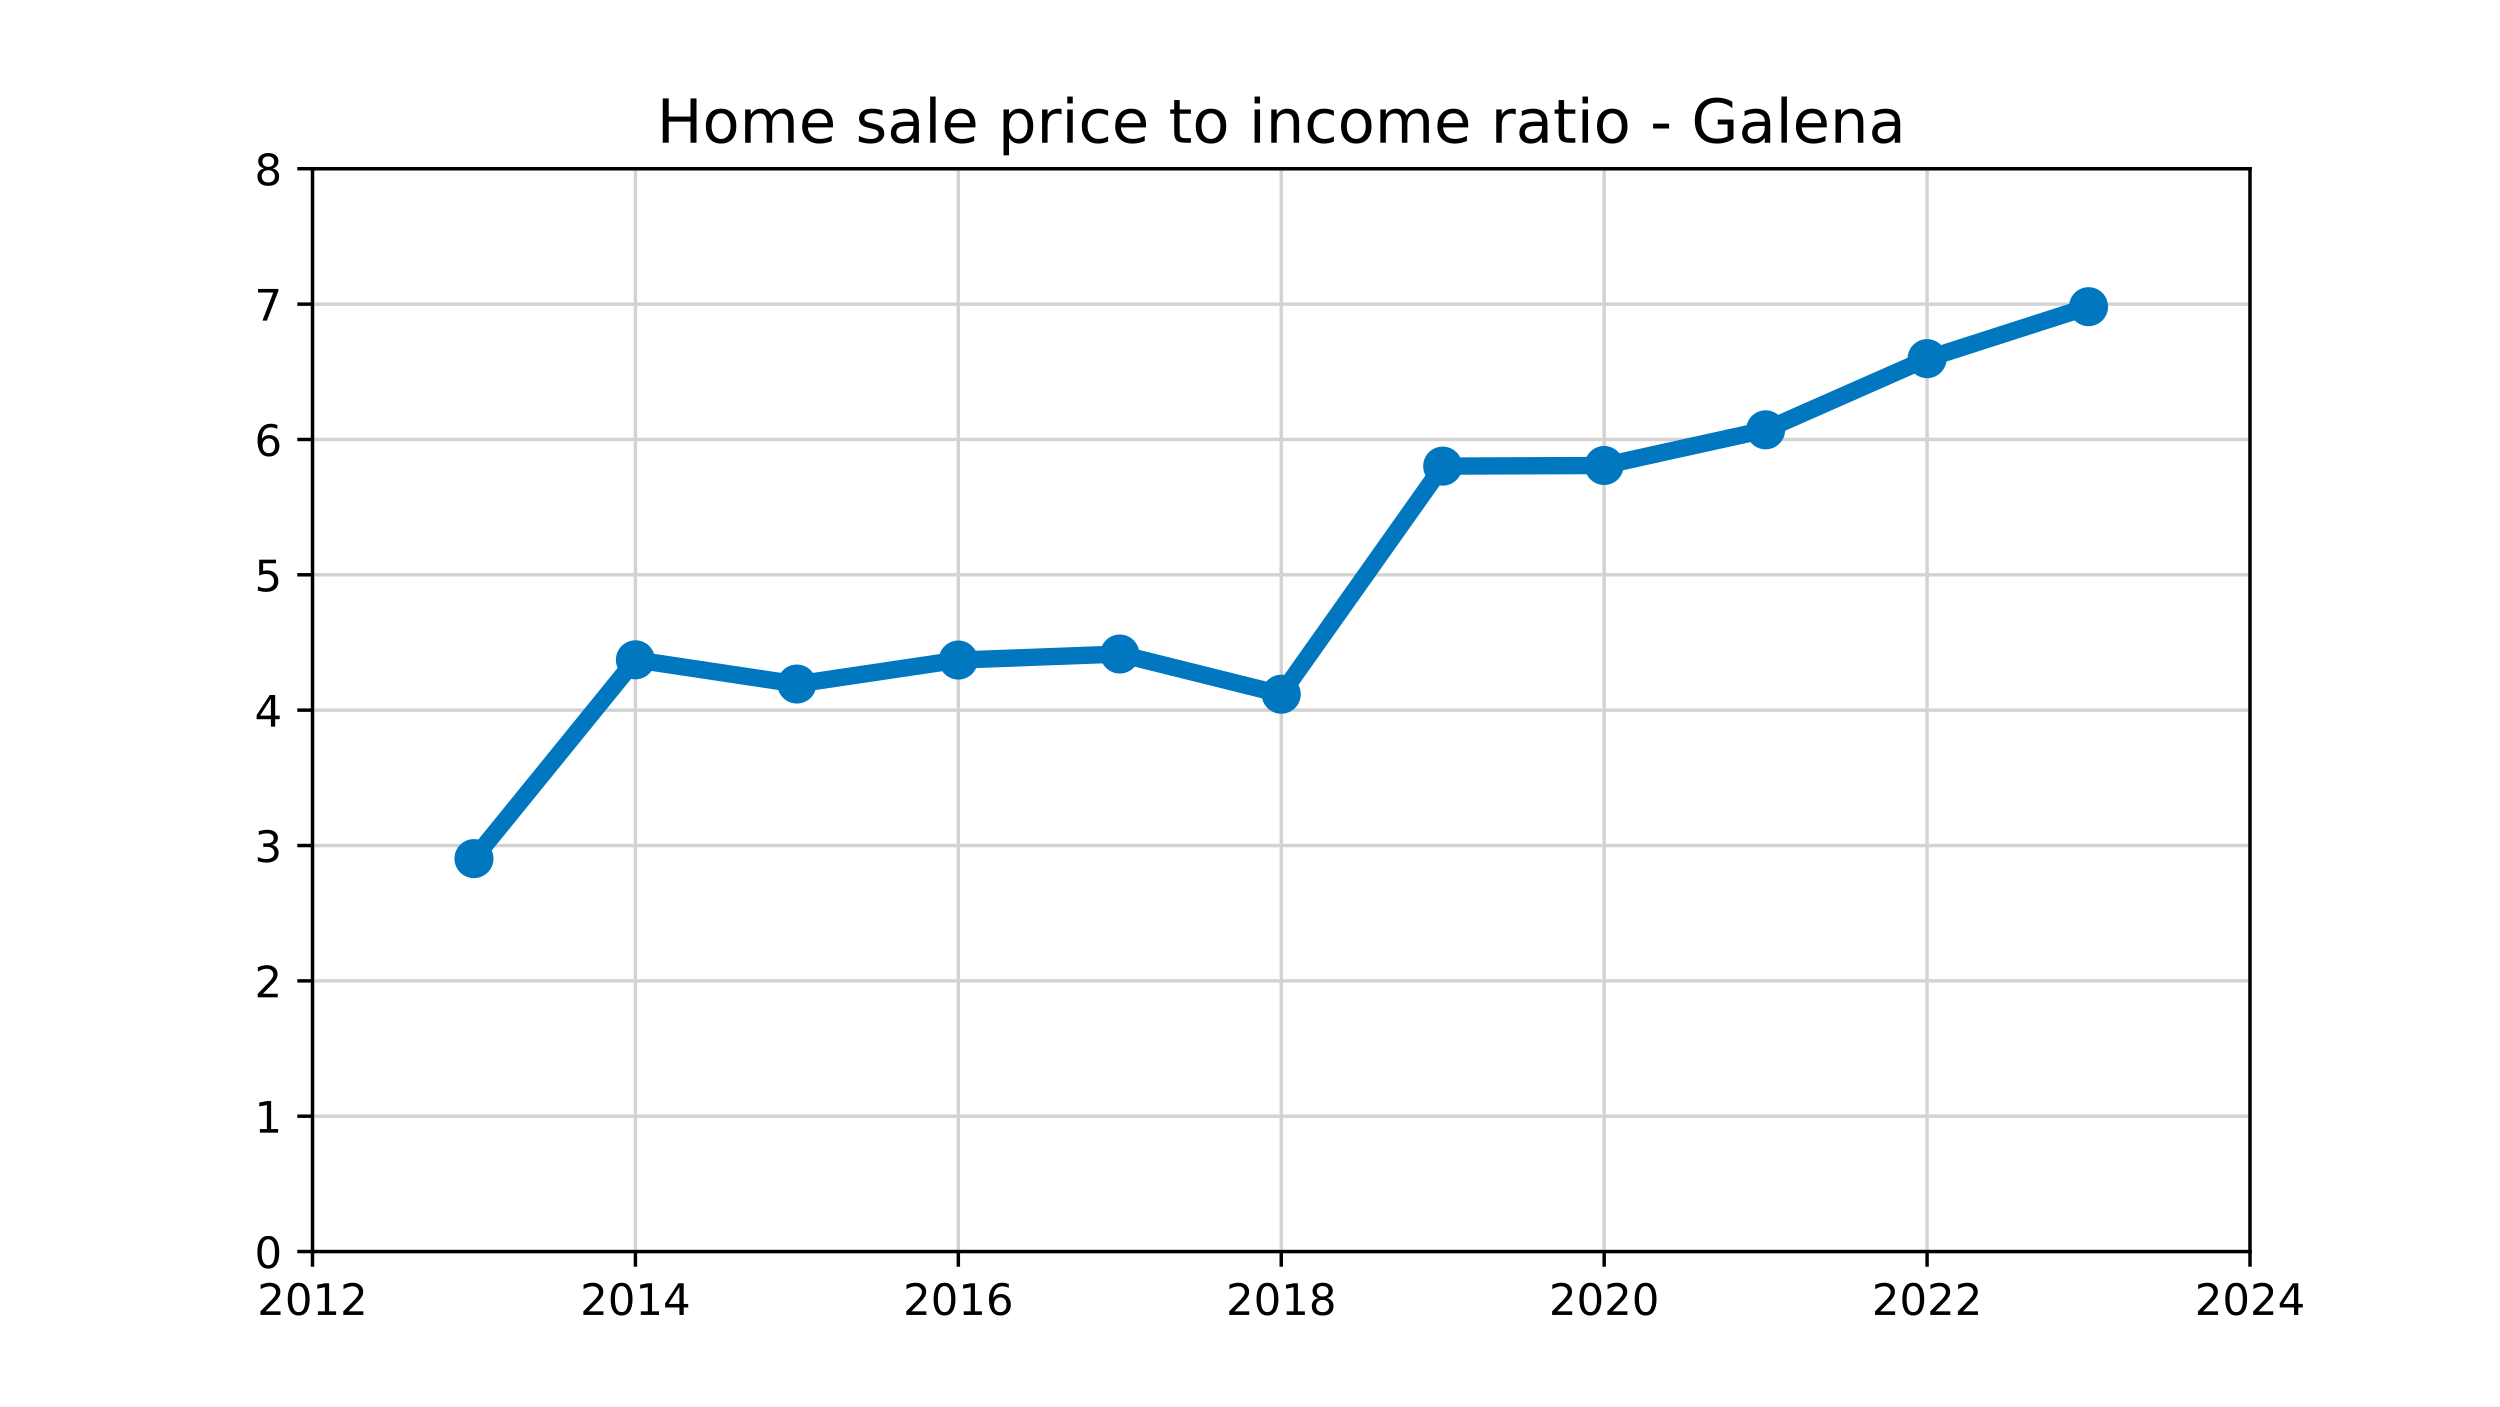
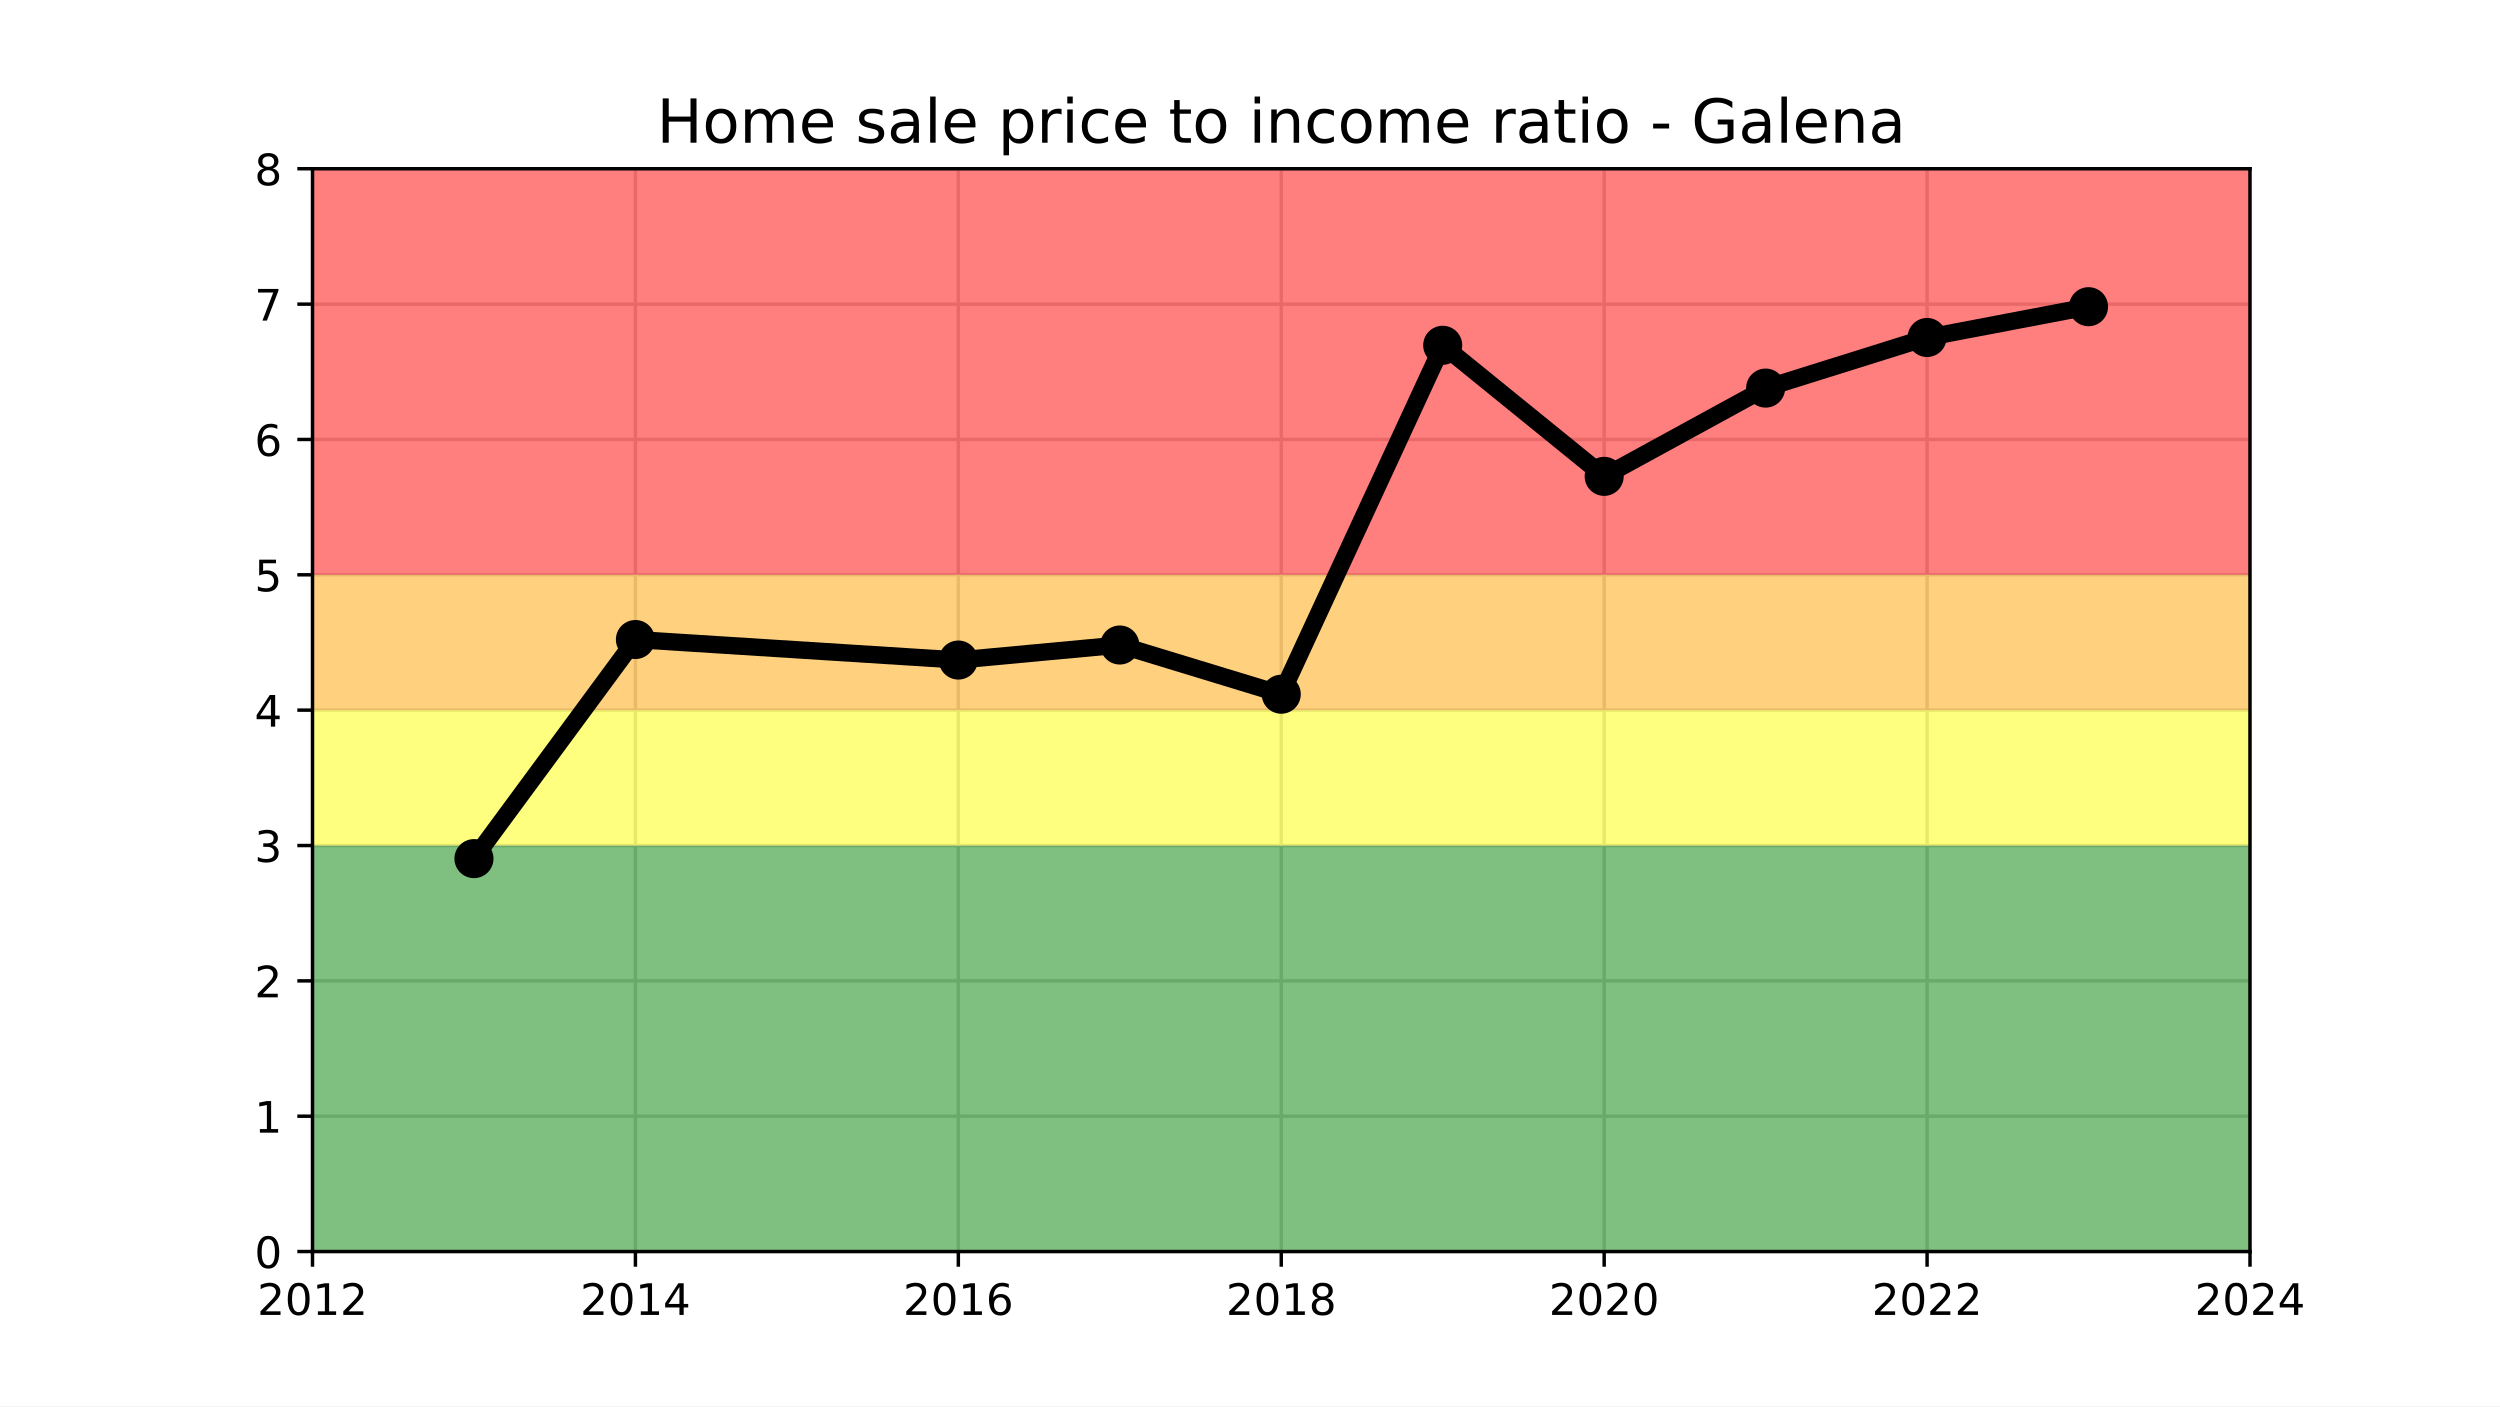
<svg xmlns="http://www.w3.org/2000/svg" xmlns:xlink="http://www.w3.org/1999/xlink" width="576pt" height="324pt" viewBox="0 0 576 324" version="1.1">
  <defs>
    <style type="text/css">*{stroke-linejoin: round; stroke-linecap: butt}</style>
  </defs>
  <g id="figure_1">
    <g id="patch_1">
      <path d="M 0 324  L 576 324  L 576 0  L 0 0  z " style="fill: #ffffff" />
    </g>
    <g id="axes_1">
      <g id="patch_2">
        <path d="M 72 288.36  L 518.4 288.36  L 518.4 38.88  L 72 38.88  z " style="fill: #ffffff" />
      </g>
      <g id="matplotlib.axis_1">
        <g id="xtick_1">
          <g id="line2d_1">
-             <path d="M 72 288.36  L 72 38.88  " clip-path="url(#p56c5a9b430)" style="fill: none; stroke: #d3d3d3; stroke-width: 0.8; stroke-linecap: square" />
+             <path d="M 72 288.36  L 72 38.88  " clip-path="url(#p23fe897b87)" style="fill: none; stroke: #d3d3d3; stroke-width: 0.8; stroke-linecap: square" />
          </g>
          <g id="line2d_2">
            <defs>
-               <path id="m57ff1486d8" d="M 0 0  L 0 3.5  " style="stroke: #000000; stroke-width: 0.8" />
+               <path id="m9d943bed9c" d="M 0 0  L 0 3.5  " style="stroke: #000000; stroke-width: 0.8" />
            </defs>
            <g>
-               <use xlink:href="#m57ff1486d8" x="72" y="288.36" style="stroke: #000000; stroke-width: 0.8" />
+               <use xlink:href="#m9d943bed9c" x="72" y="288.36" style="stroke: #000000; stroke-width: 0.8" />
            </g>
          </g>
          <g id="text_1">
            <g transform="translate(59.275 302.9584) scale(0.1 -0.1)">
              <defs>
                <path id="DejaVuSans-32" d="M 1228 531  L 3431 531  L 3431 0  L 469 0  L 469 531  Q 828 903 1448 1529  Q 2069 2156 2228 2338  Q 2531 2678 2651 2914  Q 2772 3150 2772 3378  Q 2772 3750 2511 3984  Q 2250 4219 1831 4219  Q 1534 4219 1204 4116  Q 875 4013 500 3803  L 500 4441  Q 881 4594 1212 4672  Q 1544 4750 1819 4750  Q 2544 4750 2975 4387  Q 3406 4025 3406 3419  Q 3406 3131 3298 2873  Q 3191 2616 2906 2266  Q 2828 2175 2409 1742  Q 1991 1309 1228 531  z " transform="scale(0.015625)" />
                <path id="DejaVuSans-30" d="M 2034 4250  Q 1547 4250 1301 3770  Q 1056 3291 1056 2328  Q 1056 1369 1301 889  Q 1547 409 2034 409  Q 2525 409 2770 889  Q 3016 1369 3016 2328  Q 3016 3291 2770 3770  Q 2525 4250 2034 4250  z M 2034 4750  Q 2819 4750 3233 4129  Q 3647 3509 3647 2328  Q 3647 1150 3233 529  Q 2819 -91 2034 -91  Q 1250 -91 836 529  Q 422 1150 422 2328  Q 422 3509 836 4129  Q 1250 4750 2034 4750  z " transform="scale(0.015625)" />
                <path id="DejaVuSans-31" d="M 794 531  L 1825 531  L 1825 4091  L 703 3866  L 703 4441  L 1819 4666  L 2450 4666  L 2450 531  L 3481 531  L 3481 0  L 794 0  L 794 531  z " transform="scale(0.015625)" />
              </defs>
              <use xlink:href="#DejaVuSans-32" />
              <use xlink:href="#DejaVuSans-30" x="63.623" />
              <use xlink:href="#DejaVuSans-31" x="127.246" />
              <use xlink:href="#DejaVuSans-32" x="190.869" />
            </g>
          </g>
        </g>
        <g id="xtick_2">
          <g id="line2d_3">
-             <path d="M 146.4 288.36  L 146.4 38.88  " clip-path="url(#p56c5a9b430)" style="fill: none; stroke: #d3d3d3; stroke-width: 0.8; stroke-linecap: square" />
+             <path d="M 146.4 288.36  L 146.4 38.88  " clip-path="url(#p23fe897b87)" style="fill: none; stroke: #d3d3d3; stroke-width: 0.8; stroke-linecap: square" />
          </g>
          <g id="line2d_4">
            <g>
-               <use xlink:href="#m57ff1486d8" x="146.4" y="288.36" style="stroke: #000000; stroke-width: 0.8" />
+               <use xlink:href="#m9d943bed9c" x="146.4" y="288.36" style="stroke: #000000; stroke-width: 0.8" />
            </g>
          </g>
          <g id="text_2">
            <g transform="translate(133.675 302.9584) scale(0.1 -0.1)">
              <defs>
                <path id="DejaVuSans-34" d="M 2419 4116  L 825 1625  L 2419 1625  L 2419 4116  z M 2253 4666  L 3047 4666  L 3047 1625  L 3713 1625  L 3713 1100  L 3047 1100  L 3047 0  L 2419 0  L 2419 1100  L 313 1100  L 313 1709  L 2253 4666  z " transform="scale(0.015625)" />
              </defs>
              <use xlink:href="#DejaVuSans-32" />
              <use xlink:href="#DejaVuSans-30" x="63.623" />
              <use xlink:href="#DejaVuSans-31" x="127.246" />
              <use xlink:href="#DejaVuSans-34" x="190.869" />
            </g>
          </g>
        </g>
        <g id="xtick_3">
          <g id="line2d_5">
-             <path d="M 220.8 288.36  L 220.8 38.88  " clip-path="url(#p56c5a9b430)" style="fill: none; stroke: #d3d3d3; stroke-width: 0.8; stroke-linecap: square" />
+             <path d="M 220.8 288.36  L 220.8 38.88  " clip-path="url(#p23fe897b87)" style="fill: none; stroke: #d3d3d3; stroke-width: 0.8; stroke-linecap: square" />
          </g>
          <g id="line2d_6">
            <g>
-               <use xlink:href="#m57ff1486d8" x="220.8" y="288.36" style="stroke: #000000; stroke-width: 0.8" />
+               <use xlink:href="#m9d943bed9c" x="220.8" y="288.36" style="stroke: #000000; stroke-width: 0.8" />
            </g>
          </g>
          <g id="text_3">
            <g transform="translate(208.075 302.9584) scale(0.1 -0.1)">
              <defs>
                <path id="DejaVuSans-36" d="M 2113 2584  Q 1688 2584 1439 2293  Q 1191 2003 1191 1497  Q 1191 994 1439 701  Q 1688 409 2113 409  Q 2538 409 2786 701  Q 3034 994 3034 1497  Q 3034 2003 2786 2293  Q 2538 2584 2113 2584  z M 3366 4563  L 3366 3988  Q 3128 4100 2886 4159  Q 2644 4219 2406 4219  Q 1781 4219 1451 3797  Q 1122 3375 1075 2522  Q 1259 2794 1537 2939  Q 1816 3084 2150 3084  Q 2853 3084 3261 2657  Q 3669 2231 3669 1497  Q 3669 778 3244 343  Q 2819 -91 2113 -91  Q 1303 -91 875 529  Q 447 1150 447 2328  Q 447 3434 972 4092  Q 1497 4750 2381 4750  Q 2619 4750 2861 4703  Q 3103 4656 3366 4563  z " transform="scale(0.015625)" />
              </defs>
              <use xlink:href="#DejaVuSans-32" />
              <use xlink:href="#DejaVuSans-30" x="63.623" />
              <use xlink:href="#DejaVuSans-31" x="127.246" />
              <use xlink:href="#DejaVuSans-36" x="190.869" />
            </g>
          </g>
        </g>
        <g id="xtick_4">
          <g id="line2d_7">
-             <path d="M 295.2 288.36  L 295.2 38.88  " clip-path="url(#p56c5a9b430)" style="fill: none; stroke: #d3d3d3; stroke-width: 0.8; stroke-linecap: square" />
+             <path d="M 295.2 288.36  L 295.2 38.88  " clip-path="url(#p23fe897b87)" style="fill: none; stroke: #d3d3d3; stroke-width: 0.8; stroke-linecap: square" />
          </g>
          <g id="line2d_8">
            <g>
-               <use xlink:href="#m57ff1486d8" x="295.2" y="288.36" style="stroke: #000000; stroke-width: 0.8" />
+               <use xlink:href="#m9d943bed9c" x="295.2" y="288.36" style="stroke: #000000; stroke-width: 0.8" />
            </g>
          </g>
          <g id="text_4">
            <g transform="translate(282.475 302.9584) scale(0.1 -0.1)">
              <defs>
                <path id="DejaVuSans-38" d="M 2034 2216  Q 1584 2216 1326 1975  Q 1069 1734 1069 1313  Q 1069 891 1326 650  Q 1584 409 2034 409  Q 2484 409 2743 651  Q 3003 894 3003 1313  Q 3003 1734 2745 1975  Q 2488 2216 2034 2216  z M 1403 2484  Q 997 2584 770 2862  Q 544 3141 544 3541  Q 544 4100 942 4425  Q 1341 4750 2034 4750  Q 2731 4750 3128 4425  Q 3525 4100 3525 3541  Q 3525 3141 3298 2862  Q 3072 2584 2669 2484  Q 3125 2378 3379 2068  Q 3634 1759 3634 1313  Q 3634 634 3220 271  Q 2806 -91 2034 -91  Q 1263 -91 848 271  Q 434 634 434 1313  Q 434 1759 690 2068  Q 947 2378 1403 2484  z M 1172 3481  Q 1172 3119 1398 2916  Q 1625 2713 2034 2713  Q 2441 2713 2670 2916  Q 2900 3119 2900 3481  Q 2900 3844 2670 4047  Q 2441 4250 2034 4250  Q 1625 4250 1398 4047  Q 1172 3844 1172 3481  z " transform="scale(0.015625)" />
              </defs>
              <use xlink:href="#DejaVuSans-32" />
              <use xlink:href="#DejaVuSans-30" x="63.623" />
              <use xlink:href="#DejaVuSans-31" x="127.246" />
              <use xlink:href="#DejaVuSans-38" x="190.869" />
            </g>
          </g>
        </g>
        <g id="xtick_5">
          <g id="line2d_9">
-             <path d="M 369.6 288.36  L 369.6 38.88  " clip-path="url(#p56c5a9b430)" style="fill: none; stroke: #d3d3d3; stroke-width: 0.8; stroke-linecap: square" />
+             <path d="M 369.6 288.36  L 369.6 38.88  " clip-path="url(#p23fe897b87)" style="fill: none; stroke: #d3d3d3; stroke-width: 0.8; stroke-linecap: square" />
          </g>
          <g id="line2d_10">
            <g>
-               <use xlink:href="#m57ff1486d8" x="369.6" y="288.36" style="stroke: #000000; stroke-width: 0.8" />
+               <use xlink:href="#m9d943bed9c" x="369.6" y="288.36" style="stroke: #000000; stroke-width: 0.8" />
            </g>
          </g>
          <g id="text_5">
            <g transform="translate(356.875 302.9584) scale(0.1 -0.1)">
              <use xlink:href="#DejaVuSans-32" />
              <use xlink:href="#DejaVuSans-30" x="63.623" />
              <use xlink:href="#DejaVuSans-32" x="127.246" />
              <use xlink:href="#DejaVuSans-30" x="190.869" />
            </g>
          </g>
        </g>
        <g id="xtick_6">
          <g id="line2d_11">
-             <path d="M 444 288.36  L 444 38.88  " clip-path="url(#p56c5a9b430)" style="fill: none; stroke: #d3d3d3; stroke-width: 0.8; stroke-linecap: square" />
+             <path d="M 444 288.36  L 444 38.88  " clip-path="url(#p23fe897b87)" style="fill: none; stroke: #d3d3d3; stroke-width: 0.8; stroke-linecap: square" />
          </g>
          <g id="line2d_12">
            <g>
-               <use xlink:href="#m57ff1486d8" x="444" y="288.36" style="stroke: #000000; stroke-width: 0.8" />
+               <use xlink:href="#m9d943bed9c" x="444" y="288.36" style="stroke: #000000; stroke-width: 0.8" />
            </g>
          </g>
          <g id="text_6">
            <g transform="translate(431.275 302.9584) scale(0.1 -0.1)">
              <use xlink:href="#DejaVuSans-32" />
              <use xlink:href="#DejaVuSans-30" x="63.623" />
              <use xlink:href="#DejaVuSans-32" x="127.246" />
              <use xlink:href="#DejaVuSans-32" x="190.869" />
            </g>
          </g>
        </g>
        <g id="xtick_7">
          <g id="line2d_13">
-             <path d="M 518.4 288.36  L 518.4 38.88  " clip-path="url(#p56c5a9b430)" style="fill: none; stroke: #d3d3d3; stroke-width: 0.8; stroke-linecap: square" />
+             <path d="M 518.4 288.36  L 518.4 38.88  " clip-path="url(#p23fe897b87)" style="fill: none; stroke: #d3d3d3; stroke-width: 0.8; stroke-linecap: square" />
          </g>
          <g id="line2d_14">
            <g>
-               <use xlink:href="#m57ff1486d8" x="518.4" y="288.36" style="stroke: #000000; stroke-width: 0.8" />
+               <use xlink:href="#m9d943bed9c" x="518.4" y="288.36" style="stroke: #000000; stroke-width: 0.8" />
            </g>
          </g>
          <g id="text_7">
            <g transform="translate(505.675 302.9584) scale(0.1 -0.1)">
              <use xlink:href="#DejaVuSans-32" />
              <use xlink:href="#DejaVuSans-30" x="63.623" />
              <use xlink:href="#DejaVuSans-32" x="127.246" />
              <use xlink:href="#DejaVuSans-34" x="190.869" />
            </g>
          </g>
        </g>
      </g>
      <g id="matplotlib.axis_2">
        <g id="ytick_1">
          <g id="line2d_15">
-             <path d="M 72 288.36  L 518.4 288.36  " clip-path="url(#p56c5a9b430)" style="fill: none; stroke: #d3d3d3; stroke-width: 0.8; stroke-linecap: square" />
+             <path d="M 72 288.36  L 518.4 288.36  " clip-path="url(#p23fe897b87)" style="fill: none; stroke: #d3d3d3; stroke-width: 0.8; stroke-linecap: square" />
          </g>
          <g id="line2d_16">
            <defs>
-               <path id="m57fcf5c964" d="M 0 0  L -3.5 0  " style="stroke: #000000; stroke-width: 0.8" />
+               <path id="mfa7b79052d" d="M 0 0  L -3.5 0  " style="stroke: #000000; stroke-width: 0.8" />
            </defs>
            <g>
-               <use xlink:href="#m57fcf5c964" x="72" y="288.36" style="stroke: #000000; stroke-width: 0.8" />
+               <use xlink:href="#mfa7b79052d" x="72" y="288.36" style="stroke: #000000; stroke-width: 0.8" />
            </g>
          </g>
          <g id="text_8">
            <g transform="translate(58.6375 292.1592) scale(0.1 -0.1)">
              <use xlink:href="#DejaVuSans-30" />
            </g>
          </g>
        </g>
        <g id="ytick_2">
          <g id="line2d_17">
-             <path d="M 72 257.175  L 518.4 257.175  " clip-path="url(#p56c5a9b430)" style="fill: none; stroke: #d3d3d3; stroke-width: 0.8; stroke-linecap: square" />
+             <path d="M 72 257.175  L 518.4 257.175  " clip-path="url(#p23fe897b87)" style="fill: none; stroke: #d3d3d3; stroke-width: 0.8; stroke-linecap: square" />
          </g>
          <g id="line2d_18">
            <g>
-               <use xlink:href="#m57fcf5c964" x="72" y="257.175" style="stroke: #000000; stroke-width: 0.8" />
+               <use xlink:href="#mfa7b79052d" x="72" y="257.175" style="stroke: #000000; stroke-width: 0.8" />
            </g>
          </g>
          <g id="text_9">
            <g transform="translate(58.6375 260.9742) scale(0.1 -0.1)">
              <use xlink:href="#DejaVuSans-31" />
            </g>
          </g>
        </g>
        <g id="ytick_3">
          <g id="line2d_19">
-             <path d="M 72 225.99  L 518.4 225.99  " clip-path="url(#p56c5a9b430)" style="fill: none; stroke: #d3d3d3; stroke-width: 0.8; stroke-linecap: square" />
+             <path d="M 72 225.99  L 518.4 225.99  " clip-path="url(#p23fe897b87)" style="fill: none; stroke: #d3d3d3; stroke-width: 0.8; stroke-linecap: square" />
          </g>
          <g id="line2d_20">
            <g>
-               <use xlink:href="#m57fcf5c964" x="72" y="225.99" style="stroke: #000000; stroke-width: 0.8" />
+               <use xlink:href="#mfa7b79052d" x="72" y="225.99" style="stroke: #000000; stroke-width: 0.8" />
            </g>
          </g>
          <g id="text_10">
            <g transform="translate(58.6375 229.7892) scale(0.1 -0.1)">
              <use xlink:href="#DejaVuSans-32" />
            </g>
          </g>
        </g>
        <g id="ytick_4">
          <g id="line2d_21">
-             <path d="M 72 194.805  L 518.4 194.805  " clip-path="url(#p56c5a9b430)" style="fill: none; stroke: #d3d3d3; stroke-width: 0.8; stroke-linecap: square" />
+             <path d="M 72 194.805  L 518.4 194.805  " clip-path="url(#p23fe897b87)" style="fill: none; stroke: #d3d3d3; stroke-width: 0.8; stroke-linecap: square" />
          </g>
          <g id="line2d_22">
            <g>
-               <use xlink:href="#m57fcf5c964" x="72" y="194.805" style="stroke: #000000; stroke-width: 0.8" />
+               <use xlink:href="#mfa7b79052d" x="72" y="194.805" style="stroke: #000000; stroke-width: 0.8" />
            </g>
          </g>
          <g id="text_11">
            <g transform="translate(58.6375 198.6042) scale(0.1 -0.1)">
              <defs>
                <path id="DejaVuSans-33" d="M 2597 2516  Q 3050 2419 3304 2112  Q 3559 1806 3559 1356  Q 3559 666 3084 287  Q 2609 -91 1734 -91  Q 1441 -91 1130 -33  Q 819 25 488 141  L 488 750  Q 750 597 1062 519  Q 1375 441 1716 441  Q 2309 441 2620 675  Q 2931 909 2931 1356  Q 2931 1769 2642 2001  Q 2353 2234 1838 2234  L 1294 2234  L 1294 2753  L 1863 2753  Q 2328 2753 2575 2939  Q 2822 3125 2822 3475  Q 2822 3834 2567 4026  Q 2313 4219 1838 4219  Q 1578 4219 1281 4162  Q 984 4106 628 3988  L 628 4550  Q 988 4650 1302 4700  Q 1616 4750 1894 4750  Q 2613 4750 3031 4423  Q 3450 4097 3450 3541  Q 3450 3153 3228 2886  Q 3006 2619 2597 2516  z " transform="scale(0.015625)" />
              </defs>
              <use xlink:href="#DejaVuSans-33" />
            </g>
          </g>
        </g>
        <g id="ytick_5">
          <g id="line2d_23">
-             <path d="M 72 163.62  L 518.4 163.62  " clip-path="url(#p56c5a9b430)" style="fill: none; stroke: #d3d3d3; stroke-width: 0.8; stroke-linecap: square" />
+             <path d="M 72 163.62  L 518.4 163.62  " clip-path="url(#p23fe897b87)" style="fill: none; stroke: #d3d3d3; stroke-width: 0.8; stroke-linecap: square" />
          </g>
          <g id="line2d_24">
            <g>
-               <use xlink:href="#m57fcf5c964" x="72" y="163.62" style="stroke: #000000; stroke-width: 0.8" />
+               <use xlink:href="#mfa7b79052d" x="72" y="163.62" style="stroke: #000000; stroke-width: 0.8" />
            </g>
          </g>
          <g id="text_12">
            <g transform="translate(58.6375 167.4192) scale(0.1 -0.1)">
              <use xlink:href="#DejaVuSans-34" />
            </g>
          </g>
        </g>
        <g id="ytick_6">
          <g id="line2d_25">
-             <path d="M 72 132.435  L 518.4 132.435  " clip-path="url(#p56c5a9b430)" style="fill: none; stroke: #d3d3d3; stroke-width: 0.8; stroke-linecap: square" />
+             <path d="M 72 132.435  L 518.4 132.435  " clip-path="url(#p23fe897b87)" style="fill: none; stroke: #d3d3d3; stroke-width: 0.8; stroke-linecap: square" />
          </g>
          <g id="line2d_26">
            <g>
-               <use xlink:href="#m57fcf5c964" x="72" y="132.435" style="stroke: #000000; stroke-width: 0.8" />
+               <use xlink:href="#mfa7b79052d" x="72" y="132.435" style="stroke: #000000; stroke-width: 0.8" />
            </g>
          </g>
          <g id="text_13">
            <g transform="translate(58.6375 136.2342) scale(0.1 -0.1)">
              <defs>
                <path id="DejaVuSans-35" d="M 691 4666  L 3169 4666  L 3169 4134  L 1269 4134  L 1269 2991  Q 1406 3038 1543 3061  Q 1681 3084 1819 3084  Q 2600 3084 3056 2656  Q 3513 2228 3513 1497  Q 3513 744 3044 326  Q 2575 -91 1722 -91  Q 1428 -91 1123 -41  Q 819 9 494 109  L 494 744  Q 775 591 1075 516  Q 1375 441 1709 441  Q 2250 441 2565 725  Q 2881 1009 2881 1497  Q 2881 1984 2565 2268  Q 2250 2553 1709 2553  Q 1456 2553 1204 2497  Q 953 2441 691 2322  L 691 4666  z " transform="scale(0.015625)" />
              </defs>
              <use xlink:href="#DejaVuSans-35" />
            </g>
          </g>
        </g>
        <g id="ytick_7">
          <g id="line2d_27">
-             <path d="M 72 101.25  L 518.4 101.25  " clip-path="url(#p56c5a9b430)" style="fill: none; stroke: #d3d3d3; stroke-width: 0.8; stroke-linecap: square" />
+             <path d="M 72 101.25  L 518.4 101.25  " clip-path="url(#p23fe897b87)" style="fill: none; stroke: #d3d3d3; stroke-width: 0.8; stroke-linecap: square" />
          </g>
          <g id="line2d_28">
            <g>
-               <use xlink:href="#m57fcf5c964" x="72" y="101.25" style="stroke: #000000; stroke-width: 0.8" />
+               <use xlink:href="#mfa7b79052d" x="72" y="101.25" style="stroke: #000000; stroke-width: 0.8" />
            </g>
          </g>
          <g id="text_14">
            <g transform="translate(58.6375 105.0492) scale(0.1 -0.1)">
              <use xlink:href="#DejaVuSans-36" />
            </g>
          </g>
        </g>
        <g id="ytick_8">
          <g id="line2d_29">
-             <path d="M 72 70.065  L 518.4 70.065  " clip-path="url(#p56c5a9b430)" style="fill: none; stroke: #d3d3d3; stroke-width: 0.8; stroke-linecap: square" />
+             <path d="M 72 70.065  L 518.4 70.065  " clip-path="url(#p23fe897b87)" style="fill: none; stroke: #d3d3d3; stroke-width: 0.8; stroke-linecap: square" />
          </g>
          <g id="line2d_30">
            <g>
-               <use xlink:href="#m57fcf5c964" x="72" y="70.065" style="stroke: #000000; stroke-width: 0.8" />
+               <use xlink:href="#mfa7b79052d" x="72" y="70.065" style="stroke: #000000; stroke-width: 0.8" />
            </g>
          </g>
          <g id="text_15">
            <g transform="translate(58.6375 73.86422) scale(0.1 -0.1)">
              <defs>
                <path id="DejaVuSans-37" d="M 525 4666  L 3525 4666  L 3525 4397  L 1831 0  L 1172 0  L 2766 4134  L 525 4134  L 525 4666  z " transform="scale(0.015625)" />
              </defs>
              <use xlink:href="#DejaVuSans-37" />
            </g>
          </g>
        </g>
        <g id="ytick_9">
          <g id="line2d_31">
-             <path d="M 72 38.88  L 518.4 38.88  " clip-path="url(#p56c5a9b430)" style="fill: none; stroke: #d3d3d3; stroke-width: 0.8; stroke-linecap: square" />
+             <path d="M 72 38.88  L 518.4 38.88  " clip-path="url(#p23fe897b87)" style="fill: none; stroke: #d3d3d3; stroke-width: 0.8; stroke-linecap: square" />
          </g>
          <g id="line2d_32">
            <g>
-               <use xlink:href="#m57fcf5c964" x="72" y="38.88" style="stroke: #000000; stroke-width: 0.8" />
+               <use xlink:href="#mfa7b79052d" x="72" y="38.88" style="stroke: #000000; stroke-width: 0.8" />
            </g>
          </g>
          <g id="text_16">
            <g transform="translate(58.6375 42.67922) scale(0.1 -0.1)">
              <use xlink:href="#DejaVuSans-38" />
            </g>
          </g>
        </g>
      </g>
+       <g id="PolyCollection_1">
+         <path d="M 72 194.805  L 72 288.36  L 109.2 288.36  L 146.4 288.36  L 183.6 288.36  L 220.8 288.36  L 258 288.36  L 295.2 288.36  L 332.4 288.36  L 369.6 288.36  L 406.8 288.36  L 444 288.36  L 481.2 288.36  L 518.4 288.36  L 518.4 194.805  L 518.4 194.805  L 481.2 194.805  L 444 194.805  L 406.8 194.805  L 369.6 194.805  L 332.4 194.805  L 295.2 194.805  L 258 194.805  L 220.8 194.805  L 183.6 194.805  L 146.4 194.805  L 109.2 194.805  L 72 194.805  z " clip-path="url(#p23fe897b87)" style="fill: #008000; fill-opacity: 0.5" />
+       </g>
+       <g id="PolyCollection_2">
+         <path d="M 72 163.62  L 72 194.805  L 109.2 194.805  L 146.4 194.805  L 183.6 194.805  L 220.8 194.805  L 258 194.805  L 295.2 194.805  L 332.4 194.805  L 369.6 194.805  L 406.8 194.805  L 444 194.805  L 481.2 194.805  L 518.4 194.805  L 518.4 163.62  L 518.4 163.62  L 481.2 163.62  L 444 163.62  L 406.8 163.62  L 369.6 163.62  L 332.4 163.62  L 295.2 163.62  L 258 163.62  L 220.8 163.62  L 183.6 163.62  L 146.4 163.62  L 109.2 163.62  L 72 163.62  z " clip-path="url(#p23fe897b87)" style="fill: #ffff00; fill-opacity: 0.5" />
+       </g>
+       <g id="PolyCollection_3">
+         <path d="M 72 132.435  L 72 163.62  L 109.2 163.62  L 146.4 163.62  L 183.6 163.62  L 220.8 163.62  L 258 163.62  L 295.2 163.62  L 332.4 163.62  L 369.6 163.62  L 406.8 163.62  L 444 163.62  L 481.2 163.62  L 518.4 163.62  L 518.4 132.435  L 518.4 132.435  L 481.2 132.435  L 444 132.435  L 406.8 132.435  L 369.6 132.435  L 332.4 132.435  L 295.2 132.435  L 258 132.435  L 220.8 132.435  L 183.6 132.435  L 146.4 132.435  L 109.2 132.435  L 72 132.435  z " clip-path="url(#p23fe897b87)" style="fill: #ffa500; fill-opacity: 0.5" />
+       </g>
+       <g id="PolyCollection_4">
+         <path d="M 72 38.88  L 72 132.435  L 109.2 132.435  L 146.4 132.435  L 183.6 132.435  L 220.8 132.435  L 258 132.435  L 295.2 132.435  L 332.4 132.435  L 369.6 132.435  L 406.8 132.435  L 444 132.435  L 481.2 132.435  L 518.4 132.435  L 518.4 38.88  L 518.4 38.88  L 481.2 38.88  L 444 38.88  L 406.8 38.88  L 369.6 38.88  L 332.4 38.88  L 295.2 38.88  L 258 38.88  L 220.8 38.88  L 183.6 38.88  L 146.4 38.88  L 109.2 38.88  L 72 38.88  z " clip-path="url(#p23fe897b87)" style="fill: #ff0000; fill-opacity: 0.5" />
+       </g>
      <g id="line2d_33">
-         <path d="M 109.2 197.825  L 146.4 152.021  L 183.6 157.601  L 220.8 152.074  L 258 150.687  L 295.2 159.948  L 332.4 107.394  L 369.6 107.25  L 406.8 99.035  L 444 82.633  L 481.2 70.662  " clip-path="url(#p56c5a9b430)" style="fill: none; stroke: #0077bf; stroke-width: 4; stroke-linecap: square" />
+         <path d="M 109.2 197.825  L 146.4 147.347  L 220.8 152.074  L 258 148.609  L 295.2 159.948  L 332.4 79.554  L 369.6 109.754  L 406.8 89.416  L 444 77.758  L 481.2 70.662  " clip-path="url(#p23fe897b87)" style="fill: none; stroke: #000000; stroke-width: 4; stroke-linecap: square" />
        <defs>
-           <path id="mb3b6428fa4" d="M 0 4  C 1.061 4 2.078 3.579 2.828 2.828  C 3.579 2.078 4 1.061 4 0  C 4 -1.061 3.579 -2.078 2.828 -2.828  C 2.078 -3.579 1.061 -4 0 -4  C -1.061 -4 -2.078 -3.579 -2.828 -2.828  C -3.579 -2.078 -4 -1.061 -4 0  C -4 1.061 -3.579 2.078 -2.828 2.828  C -2.078 3.579 -1.061 4 0 4  z " style="stroke: #0077bf" />
+           <path id="mb922b9eea1" d="M 0 4  C 1.061 4 2.078 3.579 2.828 2.828  C 3.579 2.078 4 1.061 4 0  C 4 -1.061 3.579 -2.078 2.828 -2.828  C 2.078 -3.579 1.061 -4 0 -4  C -1.061 -4 -2.078 -3.579 -2.828 -2.828  C -3.579 -2.078 -4 -1.061 -4 0  C -4 1.061 -3.579 2.078 -2.828 2.828  C -2.078 3.579 -1.061 4 0 4  z " style="stroke: #000000" />
        </defs>
-         <g clip-path="url(#p56c5a9b430)">
-           <use xlink:href="#mb3b6428fa4" x="109.2" y="197.825" style="fill: #0077bf; stroke: #0077bf" />
-           <use xlink:href="#mb3b6428fa4" x="146.4" y="152.021" style="fill: #0077bf; stroke: #0077bf" />
-           <use xlink:href="#mb3b6428fa4" x="183.6" y="157.601" style="fill: #0077bf; stroke: #0077bf" />
-           <use xlink:href="#mb3b6428fa4" x="220.8" y="152.074" style="fill: #0077bf; stroke: #0077bf" />
-           <use xlink:href="#mb3b6428fa4" x="258" y="150.687" style="fill: #0077bf; stroke: #0077bf" />
-           <use xlink:href="#mb3b6428fa4" x="295.2" y="159.948" style="fill: #0077bf; stroke: #0077bf" />
-           <use xlink:href="#mb3b6428fa4" x="332.4" y="107.394" style="fill: #0077bf; stroke: #0077bf" />
-           <use xlink:href="#mb3b6428fa4" x="369.6" y="107.25" style="fill: #0077bf; stroke: #0077bf" />
-           <use xlink:href="#mb3b6428fa4" x="406.8" y="99.035" style="fill: #0077bf; stroke: #0077bf" />
-           <use xlink:href="#mb3b6428fa4" x="444" y="82.633" style="fill: #0077bf; stroke: #0077bf" />
-           <use xlink:href="#mb3b6428fa4" x="481.2" y="70.662" style="fill: #0077bf; stroke: #0077bf" />
+         <g clip-path="url(#p23fe897b87)">
+           <use xlink:href="#mb922b9eea1" x="109.2" y="197.825" style="stroke: #000000" />
+           <use xlink:href="#mb922b9eea1" x="146.4" y="147.347" style="stroke: #000000" />
+           <use xlink:href="#mb922b9eea1" x="220.8" y="152.074" style="stroke: #000000" />
+           <use xlink:href="#mb922b9eea1" x="258" y="148.609" style="stroke: #000000" />
+           <use xlink:href="#mb922b9eea1" x="295.2" y="159.948" style="stroke: #000000" />
+           <use xlink:href="#mb922b9eea1" x="332.4" y="79.554" style="stroke: #000000" />
+           <use xlink:href="#mb922b9eea1" x="369.6" y="109.754" style="stroke: #000000" />
+           <use xlink:href="#mb922b9eea1" x="406.8" y="89.416" style="stroke: #000000" />
+           <use xlink:href="#mb922b9eea1" x="444" y="77.758" style="stroke: #000000" />
+           <use xlink:href="#mb922b9eea1" x="481.2" y="70.662" style="stroke: #000000" />
        </g>
      </g>
      <g id="patch_3">
        <path d="M 72 288.36  L 72 38.88  " style="fill: none; stroke: #000000; stroke-width: 0.8; stroke-linejoin: miter; stroke-linecap: square" />
      </g>
      <g id="patch_4">
        <path d="M 518.4 288.36  L 518.4 38.88  " style="fill: none; stroke: #000000; stroke-width: 0.8; stroke-linejoin: miter; stroke-linecap: square" />
      </g>
      <g id="patch_5">
        <path d="M 72 288.36  L 518.4 288.36  " style="fill: none; stroke: #000000; stroke-width: 0.8; stroke-linejoin: miter; stroke-linecap: square" />
      </g>
      <g id="patch_6">
        <path d="M 72 38.88  L 518.4 38.88  " style="fill: none; stroke: #000000; stroke-width: 0.8; stroke-linejoin: miter; stroke-linecap: square" />
      </g>
      <g id="text_17">
        <g transform="translate(151.3216 32.88) scale(0.14 -0.14)">
          <defs>
            <path id="DejaVuSans-48" d="M 628 4666  L 1259 4666  L 1259 2753  L 3553 2753  L 3553 4666  L 4184 4666  L 4184 0  L 3553 0  L 3553 2222  L 1259 2222  L 1259 0  L 628 0  L 628 4666  z " transform="scale(0.015625)" />
            <path id="DejaVuSans-6f" d="M 1959 3097  Q 1497 3097 1228 2736  Q 959 2375 959 1747  Q 959 1119 1226 758  Q 1494 397 1959 397  Q 2419 397 2687 759  Q 2956 1122 2956 1747  Q 2956 2369 2687 2733  Q 2419 3097 1959 3097  z M 1959 3584  Q 2709 3584 3137 3096  Q 3566 2609 3566 1747  Q 3566 888 3137 398  Q 2709 -91 1959 -91  Q 1206 -91 779 398  Q 353 888 353 1747  Q 353 2609 779 3096  Q 1206 3584 1959 3584  z " transform="scale(0.015625)" />
            <path id="DejaVuSans-6d" d="M 3328 2828  Q 3544 3216 3844 3400  Q 4144 3584 4550 3584  Q 5097 3584 5394 3201  Q 5691 2819 5691 2113  L 5691 0  L 5113 0  L 5113 2094  Q 5113 2597 4934 2840  Q 4756 3084 4391 3084  Q 3944 3084 3684 2787  Q 3425 2491 3425 1978  L 3425 0  L 2847 0  L 2847 2094  Q 2847 2600 2669 2842  Q 2491 3084 2119 3084  Q 1678 3084 1418 2786  Q 1159 2488 1159 1978  L 1159 0  L 581 0  L 581 3500  L 1159 3500  L 1159 2956  Q 1356 3278 1631 3431  Q 1906 3584 2284 3584  Q 2666 3584 2933 3390  Q 3200 3197 3328 2828  z " transform="scale(0.015625)" />
            <path id="DejaVuSans-65" d="M 3597 1894  L 3597 1613  L 953 1613  Q 991 1019 1311 708  Q 1631 397 2203 397  Q 2534 397 2845 478  Q 3156 559 3463 722  L 3463 178  Q 3153 47 2828 -22  Q 2503 -91 2169 -91  Q 1331 -91 842 396  Q 353 884 353 1716  Q 353 2575 817 3079  Q 1281 3584 2069 3584  Q 2775 3584 3186 3129  Q 3597 2675 3597 1894  z M 3022 2063  Q 3016 2534 2758 2815  Q 2500 3097 2075 3097  Q 1594 3097 1305 2825  Q 1016 2553 972 2059  L 3022 2063  z " transform="scale(0.015625)" />
            <path id="DejaVuSans-20" transform="scale(0.015625)" />
            <path id="DejaVuSans-73" d="M 2834 3397  L 2834 2853  Q 2591 2978 2328 3040  Q 2066 3103 1784 3103  Q 1356 3103 1142 2972  Q 928 2841 928 2578  Q 928 2378 1081 2264  Q 1234 2150 1697 2047  L 1894 2003  Q 2506 1872 2764 1633  Q 3022 1394 3022 966  Q 3022 478 2636 193  Q 2250 -91 1575 -91  Q 1294 -91 989 -36  Q 684 19 347 128  L 347 722  Q 666 556 975 473  Q 1284 391 1588 391  Q 1994 391 2212 530  Q 2431 669 2431 922  Q 2431 1156 2273 1281  Q 2116 1406 1581 1522  L 1381 1569  Q 847 1681 609 1914  Q 372 2147 372 2553  Q 372 3047 722 3315  Q 1072 3584 1716 3584  Q 2034 3584 2315 3537  Q 2597 3491 2834 3397  z " transform="scale(0.015625)" />
            <path id="DejaVuSans-61" d="M 2194 1759  Q 1497 1759 1228 1600  Q 959 1441 959 1056  Q 959 750 1161 570  Q 1363 391 1709 391  Q 2188 391 2477 730  Q 2766 1069 2766 1631  L 2766 1759  L 2194 1759  z M 3341 1997  L 3341 0  L 2766 0  L 2766 531  Q 2569 213 2275 61  Q 1981 -91 1556 -91  Q 1019 -91 701 211  Q 384 513 384 1019  Q 384 1609 779 1909  Q 1175 2209 1959 2209  L 2766 2209  L 2766 2266  Q 2766 2663 2505 2880  Q 2244 3097 1772 3097  Q 1472 3097 1187 3025  Q 903 2953 641 2809  L 641 3341  Q 956 3463 1253 3523  Q 1550 3584 1831 3584  Q 2591 3584 2966 3190  Q 3341 2797 3341 1997  z " transform="scale(0.015625)" />
            <path id="DejaVuSans-6c" d="M 603 4863  L 1178 4863  L 1178 0  L 603 0  L 603 4863  z " transform="scale(0.015625)" />
            <path id="DejaVuSans-70" d="M 1159 525  L 1159 -1331  L 581 -1331  L 581 3500  L 1159 3500  L 1159 2969  Q 1341 3281 1617 3432  Q 1894 3584 2278 3584  Q 2916 3584 3314 3078  Q 3713 2572 3713 1747  Q 3713 922 3314 415  Q 2916 -91 2278 -91  Q 1894 -91 1617 61  Q 1341 213 1159 525  z M 3116 1747  Q 3116 2381 2855 2742  Q 2594 3103 2138 3103  Q 1681 3103 1420 2742  Q 1159 2381 1159 1747  Q 1159 1113 1420 752  Q 1681 391 2138 391  Q 2594 391 2855 752  Q 3116 1113 3116 1747  z " transform="scale(0.015625)" />
            <path id="DejaVuSans-72" d="M 2631 2963  Q 2534 3019 2420 3045  Q 2306 3072 2169 3072  Q 1681 3072 1420 2755  Q 1159 2438 1159 1844  L 1159 0  L 581 0  L 581 3500  L 1159 3500  L 1159 2956  Q 1341 3275 1631 3429  Q 1922 3584 2338 3584  Q 2397 3584 2469 3576  Q 2541 3569 2628 3553  L 2631 2963  z " transform="scale(0.015625)" />
            <path id="DejaVuSans-69" d="M 603 3500  L 1178 3500  L 1178 0  L 603 0  L 603 3500  z M 603 4863  L 1178 4863  L 1178 4134  L 603 4134  L 603 4863  z " transform="scale(0.015625)" />
            <path id="DejaVuSans-63" d="M 3122 3366  L 3122 2828  Q 2878 2963 2633 3030  Q 2388 3097 2138 3097  Q 1578 3097 1268 2742  Q 959 2388 959 1747  Q 959 1106 1268 751  Q 1578 397 2138 397  Q 2388 397 2633 464  Q 2878 531 3122 666  L 3122 134  Q 2881 22 2623 -34  Q 2366 -91 2075 -91  Q 1284 -91 818 406  Q 353 903 353 1747  Q 353 2603 823 3093  Q 1294 3584 2113 3584  Q 2378 3584 2631 3529  Q 2884 3475 3122 3366  z " transform="scale(0.015625)" />
            <path id="DejaVuSans-74" d="M 1172 4494  L 1172 3500  L 2356 3500  L 2356 3053  L 1172 3053  L 1172 1153  Q 1172 725 1289 603  Q 1406 481 1766 481  L 2356 481  L 2356 0  L 1766 0  Q 1100 0 847 248  Q 594 497 594 1153  L 594 3053  L 172 3053  L 172 3500  L 594 3500  L 594 4494  L 1172 4494  z " transform="scale(0.015625)" />
            <path id="DejaVuSans-6e" d="M 3513 2113  L 3513 0  L 2938 0  L 2938 2094  Q 2938 2591 2744 2837  Q 2550 3084 2163 3084  Q 1697 3084 1428 2787  Q 1159 2491 1159 1978  L 1159 0  L 581 0  L 581 3500  L 1159 3500  L 1159 2956  Q 1366 3272 1645 3428  Q 1925 3584 2291 3584  Q 2894 3584 3203 3211  Q 3513 2838 3513 2113  z " transform="scale(0.015625)" />
            <path id="DejaVuSans-2d" d="M 313 2009  L 1997 2009  L 1997 1497  L 313 1497  L 313 2009  z " transform="scale(0.015625)" />
            <path id="DejaVuSans-47" d="M 3809 666  L 3809 1919  L 2778 1919  L 2778 2438  L 4434 2438  L 4434 434  Q 4069 175 3628 42  Q 3188 -91 2688 -91  Q 1594 -91 976 548  Q 359 1188 359 2328  Q 359 3472 976 4111  Q 1594 4750 2688 4750  Q 3144 4750 3555 4637  Q 3966 4525 4313 4306  L 4313 3634  Q 3963 3931 3569 4081  Q 3175 4231 2741 4231  Q 1884 4231 1454 3753  Q 1025 3275 1025 2328  Q 1025 1384 1454 906  Q 1884 428 2741 428  Q 3075 428 3337 486  Q 3600 544 3809 666  z " transform="scale(0.015625)" />
          </defs>
          <use xlink:href="#DejaVuSans-48" />
          <use xlink:href="#DejaVuSans-6f" x="75.195" />
          <use xlink:href="#DejaVuSans-6d" x="136.377" />
          <use xlink:href="#DejaVuSans-65" x="233.789" />
          <use xlink:href="#DejaVuSans-20" x="295.312" />
          <use xlink:href="#DejaVuSans-73" x="327.1" />
          <use xlink:href="#DejaVuSans-61" x="379.199" />
          <use xlink:href="#DejaVuSans-6c" x="440.479" />
          <use xlink:href="#DejaVuSans-65" x="468.262" />
          <use xlink:href="#DejaVuSans-20" x="529.785" />
          <use xlink:href="#DejaVuSans-70" x="561.572" />
          <use xlink:href="#DejaVuSans-72" x="625.049" />
          <use xlink:href="#DejaVuSans-69" x="666.162" />
          <use xlink:href="#DejaVuSans-63" x="693.945" />
          <use xlink:href="#DejaVuSans-65" x="748.926" />
          <use xlink:href="#DejaVuSans-20" x="810.449" />
          <use xlink:href="#DejaVuSans-74" x="842.236" />
          <use xlink:href="#DejaVuSans-6f" x="881.445" />
          <use xlink:href="#DejaVuSans-20" x="942.627" />
          <use xlink:href="#DejaVuSans-69" x="974.414" />
          <use xlink:href="#DejaVuSans-6e" x="1002.197" />
          <use xlink:href="#DejaVuSans-63" x="1065.576" />
          <use xlink:href="#DejaVuSans-6f" x="1120.557" />
          <use xlink:href="#DejaVuSans-6d" x="1181.738" />
          <use xlink:href="#DejaVuSans-65" x="1279.15" />
          <use xlink:href="#DejaVuSans-20" x="1340.674" />
          <use xlink:href="#DejaVuSans-72" x="1372.461" />
          <use xlink:href="#DejaVuSans-61" x="1413.574" />
          <use xlink:href="#DejaVuSans-74" x="1474.854" />
          <use xlink:href="#DejaVuSans-69" x="1514.062" />
          <use xlink:href="#DejaVuSans-6f" x="1541.846" />
          <use xlink:href="#DejaVuSans-20" x="1603.027" />
          <use xlink:href="#DejaVuSans-2d" x="1634.814" />
          <use xlink:href="#DejaVuSans-20" x="1670.898" />
          <use xlink:href="#DejaVuSans-47" x="1702.686" />
          <use xlink:href="#DejaVuSans-61" x="1780.176" />
          <use xlink:href="#DejaVuSans-6c" x="1841.455" />
          <use xlink:href="#DejaVuSans-65" x="1869.238" />
          <use xlink:href="#DejaVuSans-6e" x="1930.762" />
          <use xlink:href="#DejaVuSans-61" x="1994.141" />
        </g>
      </g>
    </g>
  </g>
  <defs>
-     <clipPath id="p56c5a9b430">
+     <clipPath id="p23fe897b87">
      <rect x="72" y="38.88" width="446.4" height="249.48" />
    </clipPath>
  </defs>
</svg>
